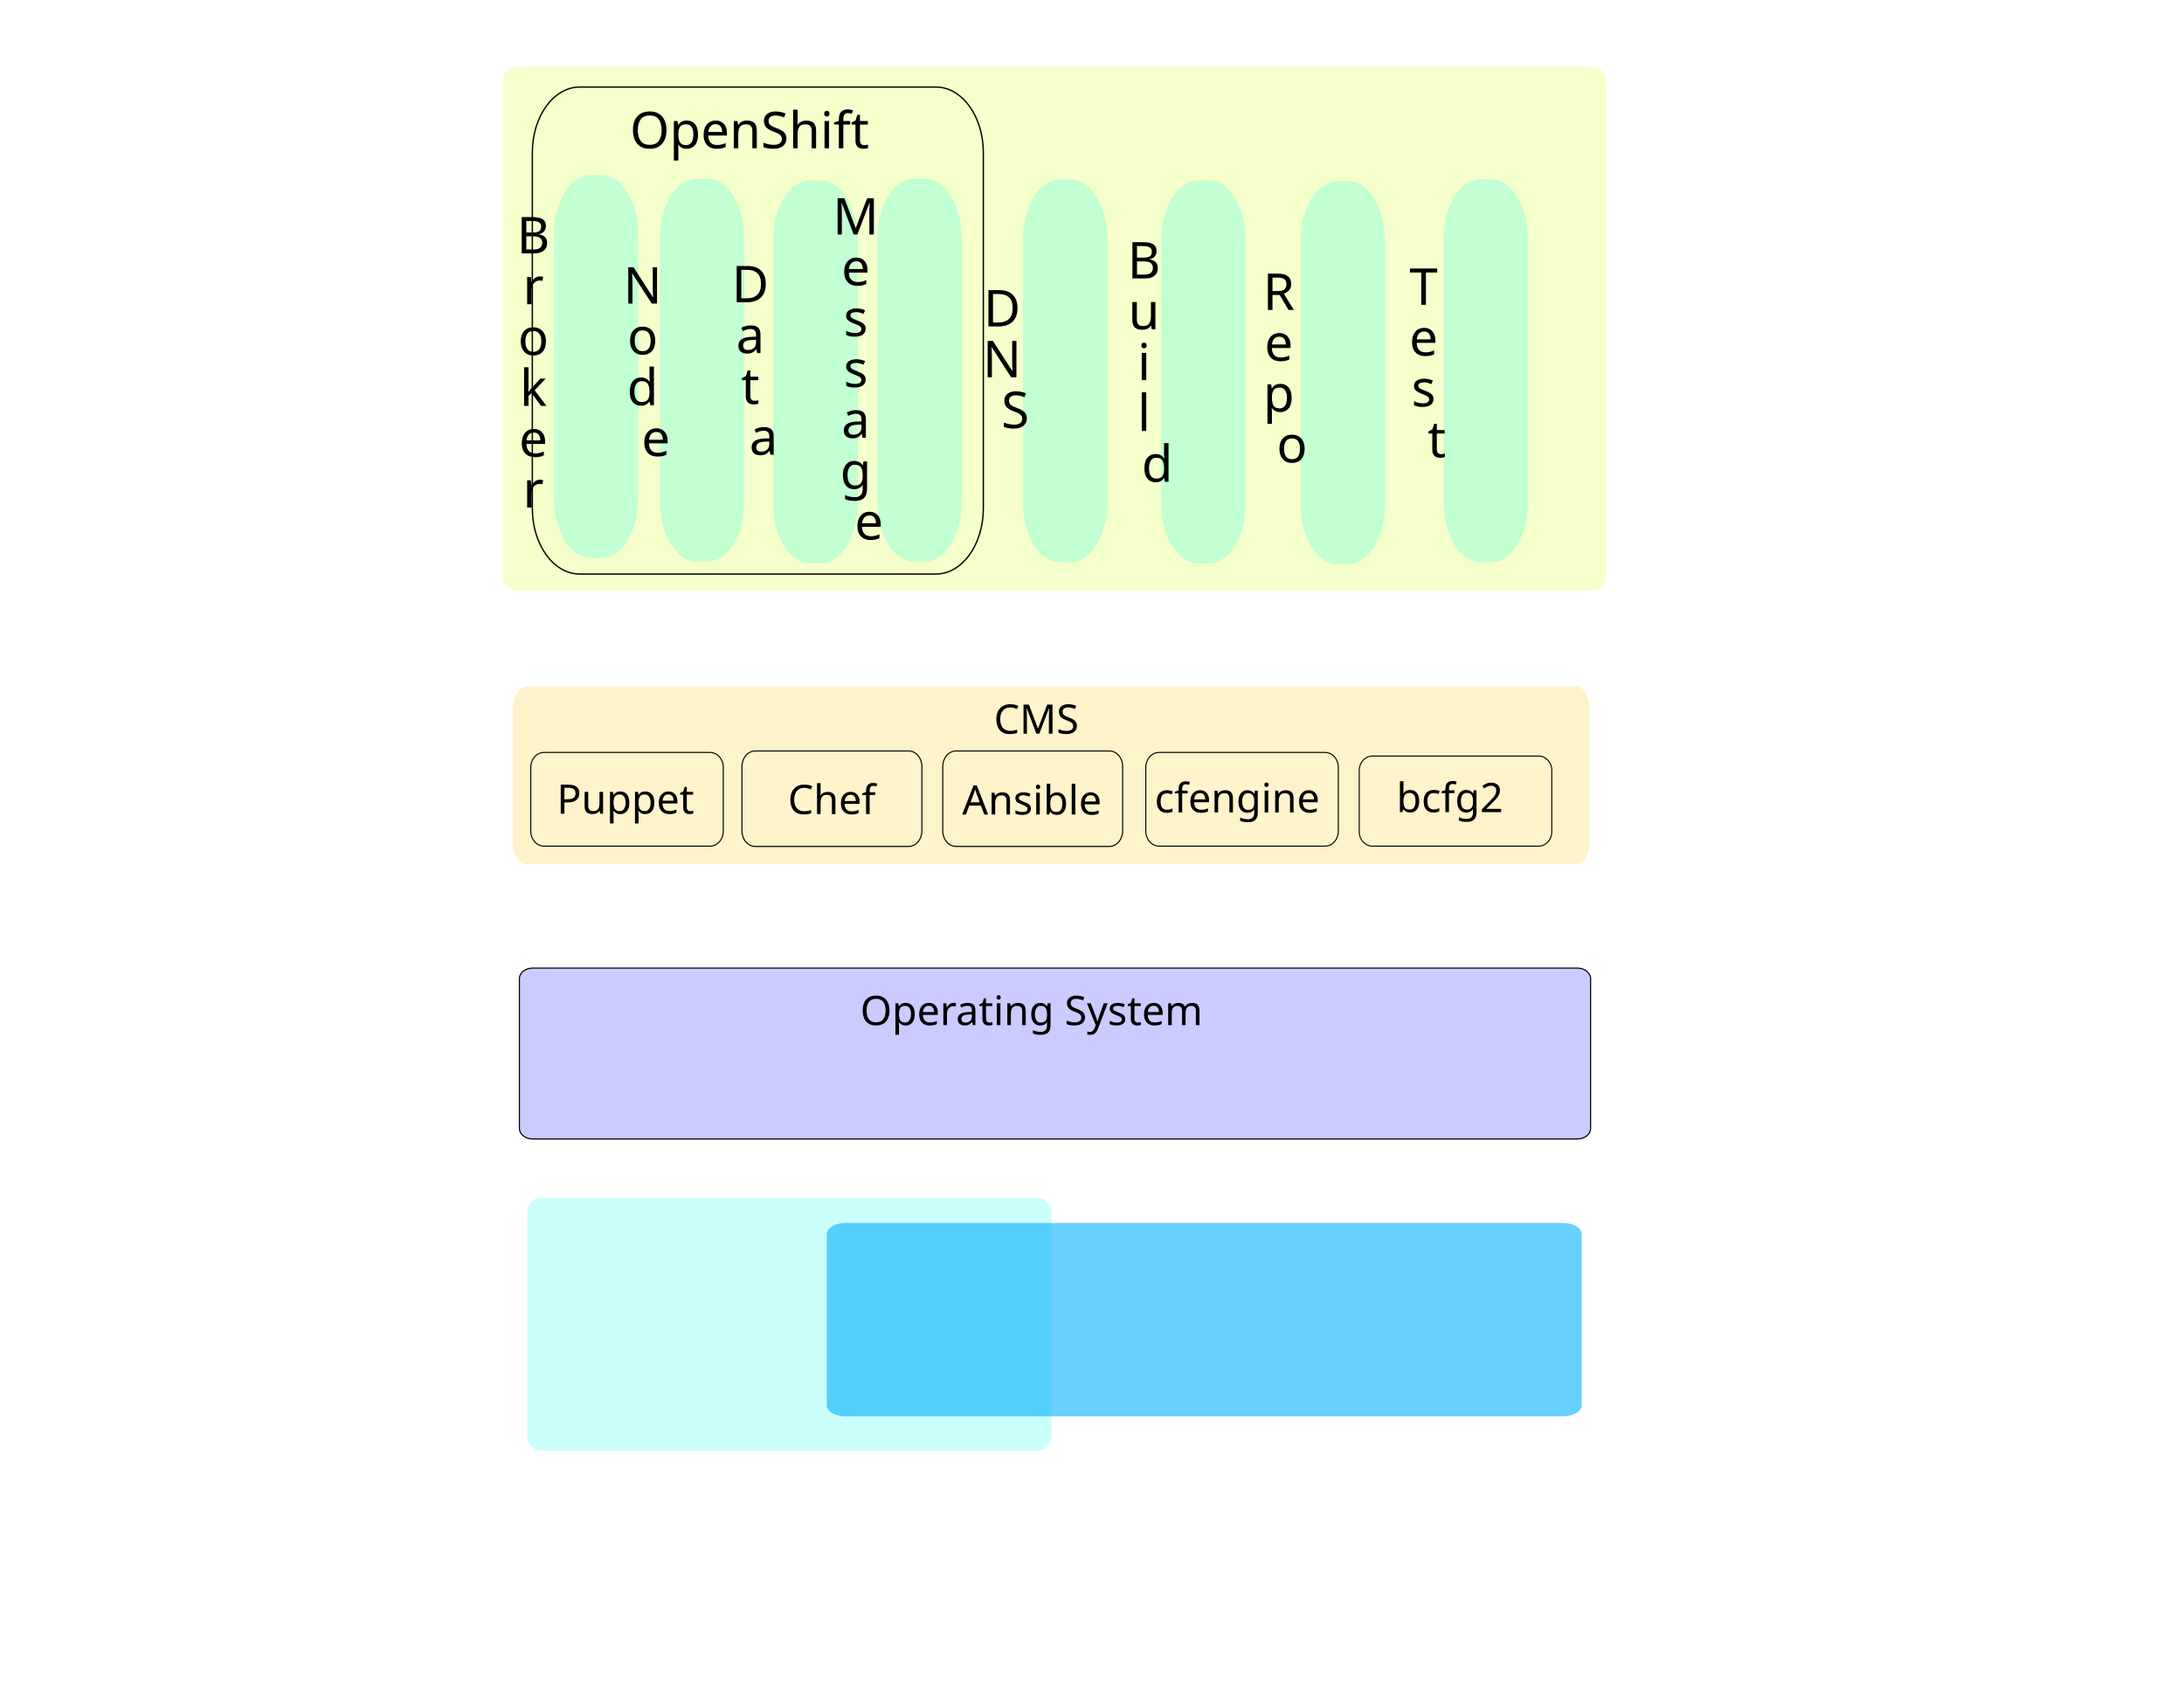
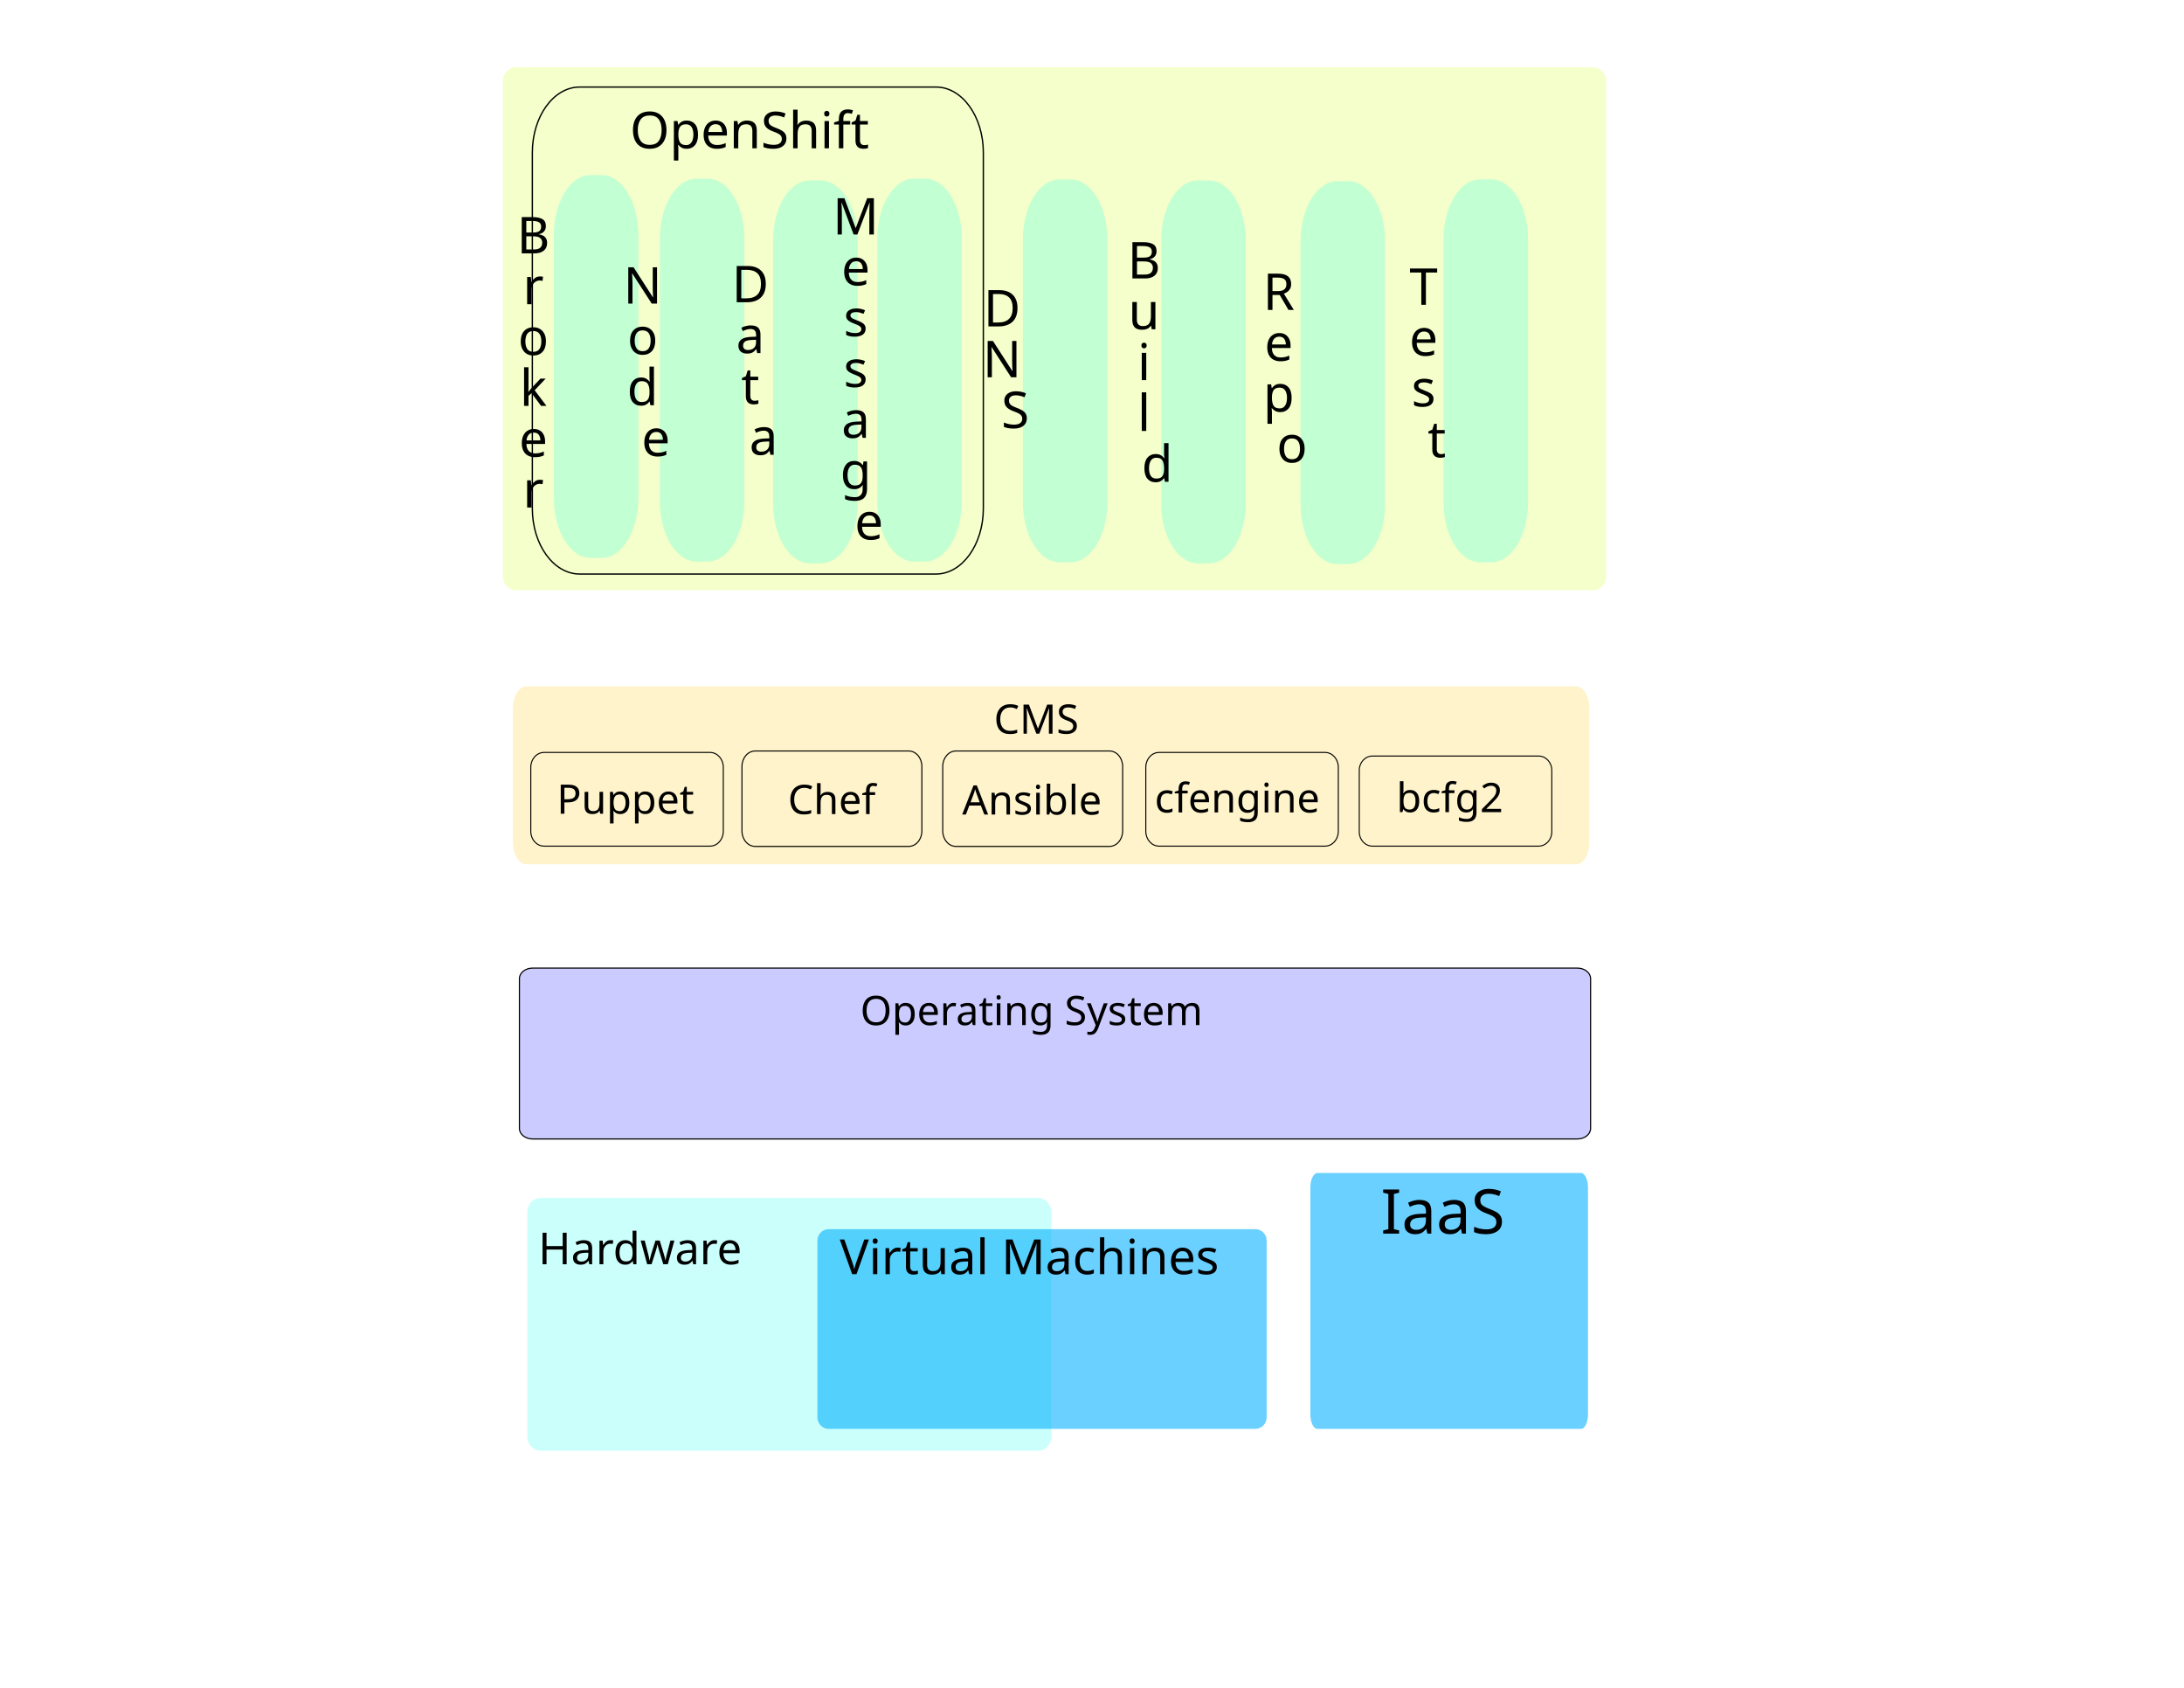
<svg xmlns="http://www.w3.org/2000/svg" width="990" height="765" id="svg2" version="1.1">
  <defs id="defs4" />
  <g id="layer1" transform="translate(0,-287.3622)">
    <g id="g3948" transform="matrix(0.72,0,0,0.72,127.7318,72.64757)">
      <rect ry="8.857" rx="8.339" y="340.568" x="139.159" height="329.229" width="694.662" id="rect3757" style="fill:#cdff00;fill-opacity:0.204" />
      <rect ry="37.793" rx="23.055" y="408.429" x="171.306" height="240.982" width="53.174" id="rect3763" style="fill:#00ffee;fill-opacity:0.204" />
      <rect style="fill:#00ffee;fill-opacity:0.204" id="rect3767" width="53.174" height="240.982" x="238.056" y="410.692" rx="23.055" ry="37.793" />
      <rect ry="37.793" rx="23.055" y="411.823" x="309.333" height="240.982" width="53.174" id="rect3769" style="fill:#00ffee;fill-opacity:0.204" />
      <rect style="fill:#00ffee;fill-opacity:0.204" id="rect3771" width="53.174" height="240.982" x="374.952" y="410.692" rx="23.055" ry="37.793" />
      <rect ry="37.793" rx="23.055" y="411.16" x="466.593" height="240.982" width="53.174" id="rect3773" style="fill:#00ffee;fill-opacity:0.204" />
      <rect style="fill:#00ffee;fill-opacity:0.204" id="rect3775" width="53.174" height="240.982" x="553.676" y="411.823" rx="23.055" ry="37.793" />
      <rect ry="37.793" rx="23.055" y="412.292" x="641.421" height="240.982" width="53.174" id="rect3777" style="fill:#00ffee;fill-opacity:0.204" />
      <rect style="fill:#00ffee;fill-opacity:0.204" id="rect3779" width="53.174" height="240.982" x="731.428" y="411.16" rx="23.055" ry="37.793" />
      <text id="text3781" y="457.707" x="195.808" style="font-size:32px;font-style:normal;font-variant:normal;font-weight:normal;font-stretch:normal;text-align:center;line-height:100%;letter-spacing:0px;word-spacing:0px;writing-mode:lr-tb;text-anchor:middle;fill:#000000;fill-opacity:1;stroke:none;font-family:Sans;-inkscape-font-specification:Sans" xml:space="preserve">
        <tspan y="457.707" x="195.808" id="tspan3783">B</tspan>
        <tspan id="tspan3785" y="489.707" x="195.808">r</tspan>
        <tspan id="tspan3787" y="521.708" x="195.808">o</tspan>
        <tspan id="tspan3789" y="553.708" x="195.808">k</tspan>
        <tspan id="tspan3791" y="585.708" x="195.808">e</tspan>
        <tspan id="tspan3795" y="617.708" x="195.808">r</tspan>
        <tspan id="tspan3793" y="649.708" x="195.808" />
      </text>
      <text id="text3797" y="489.305" x="264.627" style="font-size:32px;font-style:normal;font-variant:normal;font-weight:normal;font-stretch:normal;text-align:center;line-height:100%;letter-spacing:0px;word-spacing:0px;writing-mode:lr-tb;text-anchor:middle;fill:#000000;fill-opacity:1;stroke:none;font-family:Sans;-inkscape-font-specification:Sans" xml:space="preserve">
        <tspan y="489.305" x="264.627" id="tspan3799">N</tspan>
        <tspan id="tspan3801" y="521.305" x="264.627">o</tspan>
        <tspan id="tspan3803" y="553.305" x="264.627">d</tspan>
        <tspan id="tspan3805" y="585.305" x="264.627">e</tspan>
      </text>
      <text id="text3807" y="488.496" x="332.429" style="font-size:32px;font-style:normal;font-variant:normal;font-weight:normal;font-stretch:normal;text-align:center;line-height:100%;letter-spacing:0px;word-spacing:0px;writing-mode:lr-tb;text-anchor:middle;fill:#000000;fill-opacity:1;stroke:none;font-family:Sans;-inkscape-font-specification:Sans" xml:space="preserve">
        <tspan y="488.496" x="332.429" id="tspan3809">D</tspan>
        <tspan id="tspan3811" y="520.496" x="332.429">a</tspan>
        <tspan id="tspan3813" y="552.496" x="332.429">t</tspan>
        <tspan id="tspan3823" y="584.496" x="332.429">a</tspan>
      </text>
      <text id="text3833" y="445.845" x="398.792" style="font-size:32px;font-style:normal;font-variant:normal;font-weight:normal;font-stretch:normal;text-align:center;line-height:100%;letter-spacing:0px;word-spacing:0px;writing-mode:lr-tb;text-anchor:middle;fill:#000000;fill-opacity:1;stroke:none;font-family:Sans;-inkscape-font-specification:Sans" xml:space="preserve">
        <tspan y="445.845" x="398.792" id="tspan3835">M</tspan>
        <tspan id="tspan3837" y="477.845" x="398.792">e</tspan>
        <tspan id="tspan3839" y="509.845" x="398.792">s</tspan>
        <tspan id="tspan3841" y="541.845" x="398.792">s</tspan>
        <tspan id="tspan3843" y="573.845" x="398.792">a</tspan>
        <tspan id="tspan3845" y="605.845" x="398.792">g</tspan>
        <tspan id="tspan3847" y="637.845" x="398.792">e</tspan>
      </text>
      <rect ry="41.293" rx="29.84" y="353.01" x="157.747" height="306.565" width="283.938" id="rect3849" style="fill:none;stroke:#000000;stroke-width:0.836;stroke-opacity:1" />
      <text id="text3851" y="391.572" x="219.145" style="font-size:32px;font-style:normal;font-weight:normal;line-height:125%;letter-spacing:0px;word-spacing:0px;fill:#000000;fill-opacity:1;stroke:none;font-family:Sans" xml:space="preserve">
        <tspan y="391.572" x="219.145" id="tspan3853">OpenShift</tspan>
      </text>
      <text id="text3855" y="503.705" x="490.901" style="font-size:32px;font-style:normal;font-variant:normal;font-weight:normal;font-stretch:normal;text-align:center;line-height:100%;letter-spacing:0px;word-spacing:0px;writing-mode:lr-tb;text-anchor:middle;fill:#000000;fill-opacity:1;stroke:none;font-family:Sans;-inkscape-font-specification:Sans" xml:space="preserve">
        <tspan y="503.705" x="490.901" id="tspan3857">D</tspan>
        <tspan id="tspan3859" y="535.705" x="490.901">N</tspan>
        <tspan id="tspan3861" y="567.705" x="490.901">S</tspan>
      </text>
      <text id="text3863" y="473.5" x="580.28" style="font-size:32px;font-style:normal;font-variant:normal;font-weight:normal;font-stretch:normal;text-align:center;line-height:100%;letter-spacing:0px;word-spacing:0px;writing-mode:lr-tb;text-anchor:middle;fill:#000000;fill-opacity:1;stroke:none;font-family:Sans;-inkscape-font-specification:Sans" xml:space="preserve">
        <tspan y="473.5" x="580.28" id="tspan3865">B</tspan>
        <tspan id="tspan3867" y="505.5" x="580.28">u</tspan>
        <tspan id="tspan3869" y="537.5" x="580.28">i</tspan>
        <tspan id="tspan3871" y="569.5" x="580.28">l</tspan>
        <tspan id="tspan3873" y="601.5" x="580.28">d</tspan>
      </text>
      <text id="text3875" y="493.329" x="665.132" style="font-size:32px;font-style:normal;font-variant:normal;font-weight:normal;font-stretch:normal;text-align:center;line-height:100%;letter-spacing:0px;word-spacing:0px;writing-mode:lr-tb;text-anchor:middle;fill:#000000;fill-opacity:1;stroke:none;font-family:Sans;-inkscape-font-specification:Sans" xml:space="preserve">
        <tspan y="493.329" x="665.132" id="tspan3877">R</tspan>
        <tspan id="tspan3879" y="525.329" x="665.132">e</tspan>
        <tspan id="tspan3881" y="557.329" x="665.132">p</tspan>
        <tspan id="tspan3883" y="589.329" x="665.132">o</tspan>
      </text>
      <text id="text3885" y="490.082" x="756.305" style="font-size:32px;font-style:normal;font-variant:normal;font-weight:normal;font-stretch:normal;text-align:center;line-height:100%;letter-spacing:0px;word-spacing:0px;writing-mode:lr-tb;text-anchor:middle;fill:#000000;fill-opacity:1;stroke:none;font-family:Sans;-inkscape-font-specification:Sans" xml:space="preserve">
        <tspan y="490.082" x="756.305" id="tspan3887">T</tspan>
        <tspan id="tspan3889" y="522.082" x="756.305">e</tspan>
        <tspan id="tspan3891" y="554.082" x="756.305">s</tspan>
        <tspan id="tspan3893" y="586.082" x="756.305">t</tspan>
      </text>
    </g>
    <g id="g4008" transform="matrix(0.576,0,0,0.576,195.8516,180.3228)">
      <rect ry="17.2" rx="10.424" y="725.922" x="63.64" height="140.007" width="847.114" id="rect3755" style="fill:#ffc600;fill-opacity:0.204" />
      <text id="text3895" y="763.135" x="442.139" style="font-size:32px;font-style:normal;font-variant:normal;font-weight:normal;font-stretch:normal;text-align:start;line-height:125%;letter-spacing:0px;word-spacing:0px;writing-mode:lr-tb;text-anchor:start;fill:#000000;fill-opacity:1;stroke:none;font-family:Sans;-inkscape-font-specification:Sans" xml:space="preserve">
        <tspan y="763.135" x="442.139" id="tspan3897">CMS</tspan>
      </text>
      <rect ry="11.643" rx="10.436" y="777.916" x="77.693" height="73.716" width="151.498" id="rect3899" style="fill:none;stroke:#000000;stroke-width:0.823;stroke-opacity:1" />
      <text id="text3901" y="826.105" x="98.167" style="font-size:32px;font-style:normal;font-variant:normal;font-weight:normal;font-stretch:normal;text-align:start;line-height:125%;letter-spacing:0px;word-spacing:0px;writing-mode:lr-tb;text-anchor:start;fill:#000000;fill-opacity:1;stroke:none;font-family:Sans;-inkscape-font-specification:Sans" xml:space="preserve">
        <tspan y="826.105" x="98.167" id="tspan3903">Puppet</tspan>
      </text>
      <text id="text3907" y="826.39" x="280.014" style="font-size:32px;font-style:normal;font-variant:normal;font-weight:normal;font-stretch:normal;text-align:start;line-height:125%;letter-spacing:0px;word-spacing:0px;writing-mode:lr-tb;text-anchor:start;fill:#000000;fill-opacity:1;stroke:none;font-family:Sans;-inkscape-font-specification:Sans" xml:space="preserve">
        <tspan y="826.39" x="280.014" id="tspan3909">Chef</tspan>
      </text>
      <rect style="fill:none;stroke:#000000;stroke-width:0.823;stroke-opacity:1" id="rect3911" width="151.498" height="73.716" x="561.693" y="777.916" rx="10.436" ry="11.643" />
      <rect ry="11.199" rx="10.437" y="780.737" x="729.685" height="70.903" width="151.513" id="rect3913" style="fill:none;stroke:#000000;stroke-width:0.807;stroke-opacity:1" />
      <text id="text3915" y="825.117" x="568.656" style="font-size:32px;font-style:normal;font-variant:normal;font-weight:normal;font-stretch:normal;text-align:start;line-height:125%;letter-spacing:0px;word-spacing:0px;writing-mode:lr-tb;text-anchor:start;fill:#000000;fill-opacity:1;stroke:none;font-family:Sans;-inkscape-font-specification:Sans" xml:space="preserve">
        <tspan y="825.117" x="568.656" id="tspan3917">cfengine</tspan>
      </text>
      <text id="text3919" y="824.875" x="758.947" style="font-size:32px;font-style:normal;font-variant:normal;font-weight:normal;font-stretch:normal;text-align:start;line-height:125%;letter-spacing:0px;word-spacing:0px;writing-mode:lr-tb;text-anchor:start;fill:#000000;fill-opacity:1;stroke:none;font-family:Sans;-inkscape-font-specification:Sans" xml:space="preserve">
        <tspan y="824.875" x="758.947" id="tspan3921">bcfg2</tspan>
      </text>
      <rect style="fill:none;stroke:#000000;stroke-width:0.842;stroke-opacity:1" id="rect3923" width="141.579" height="75.111" x="243.894" y="776.754" rx="10.436" ry="12.18" />
      <rect ry="12.18" rx="10.436" y="776.754" x="401.894" height="75.111" width="141.579" id="rect3925" style="fill:none;stroke:#000000;stroke-width:0.842;stroke-opacity:1" />
      <text id="text3938" y="826.774" x="417.193" style="font-size:32px;font-style:normal;font-variant:normal;font-weight:normal;font-stretch:normal;text-align:start;line-height:125%;letter-spacing:0px;word-spacing:0px;writing-mode:lr-tb;text-anchor:start;fill:#000000;fill-opacity:1;stroke:none;font-family:Sans;-inkscape-font-specification:Sans" xml:space="preserve">
        <tspan id="tspan3942" x="417.193" y="826.774">Ansible</tspan>
      </text>
    </g>
    <g id="g4028" transform="matrix(0.72,0,0,0.72,124.9033,123.8687)">
      <rect ry="6.607" rx="8.34" y="836.491" x="153.54" height="107.568" width="674.385" id="rect2985" style="fill:#0000ff;fill-opacity:0.204;fill-rule:evenodd;stroke:#000000;stroke-width:0.712px;stroke-linecap:butt;stroke-linejoin:miter;stroke-opacity:1" />
      <text id="text3944" y="872.368" x="368.095" style="font-size:25.6px;font-style:normal;font-variant:normal;font-weight:normal;font-stretch:normal;text-align:start;line-height:125%;letter-spacing:0px;word-spacing:0px;writing-mode:lr-tb;text-anchor:start;fill:#000000;fill-opacity:1;stroke:none;font-family:Sans;-inkscape-font-specification:Sans" xml:space="preserve">
        <tspan y="872.368" x="368.095" id="tspan3946">Operating System</tspan>
      </text>
    </g>
    <rect style="fill:#00ffee;fill-opacity:0.204;stroke:none" id="rect4038" width="237.588" height="114.551" x="239.002" y="830.331" rx="5.962" ry="6.607" />
-     <rect ry="5.057" rx="8.589" y="841.644" x="374.767" height="87.681" width="342.24" id="rect4048" style="fill:#00afff;fill-opacity:0.584;stroke:none" />
+     <rect ry="5.221" rx="5.111" y="844.473" x="370.524" height="90.51" width="203.647" id="rect4048" style="fill:#00afff;fill-opacity:0.584;stroke:none" />
+     <text xml:space="preserve" style="font-size:20px;font-style:normal;font-variant:normal;font-weight:normal;font-stretch:normal;text-align:center;line-height:125%;letter-spacing:0px;word-spacing:0px;writing-mode:lr-tb;text-anchor:middle;fill:#000000;fill-opacity:1;stroke:none;font-family:Sans;-inkscape-font-specification:Sans" x="303.144" y="860.372" id="text3066">
+       <tspan id="tspan3068" x="303.144" y="860.372">Hardware</tspan>
+     </text>
+     <rect style="fill:#00afff;fill-opacity:0.584;stroke:none" id="rect3851" width="125.865" height="115.966" x="593.97" y="819.017" rx="3.159" ry="6.689" />
+     <text xml:space="preserve" style="font-size:28px;font-style:normal;font-variant:normal;font-weight:normal;font-stretch:normal;text-align:start;line-height:125%;letter-spacing:0px;word-spacing:0px;writing-mode:lr-tb;text-anchor:start;fill:#000000;fill-opacity:1;stroke:none;font-family:Sans;-inkscape-font-specification:Sans" x="625.869" y="846.473" id="text3853">
+       <tspan id="tspan3855" x="625.869" y="846.473">IaaS</tspan>
+     </text>
+     <text xml:space="preserve" style="font-size:22px;font-style:normal;font-variant:normal;font-weight:normal;font-stretch:normal;text-align:start;line-height:125%;letter-spacing:0px;word-spacing:0px;writing-mode:lr-tb;text-anchor:start;fill:#000000;fill-opacity:1;stroke:none;font-family:Sans;-inkscape-font-specification:Sans" x="380.666" y="864.858" id="text3857">
+       <tspan id="tspan3860" x="380.666" y="864.858">Virtual Machines</tspan>
+     </text>
  </g>
</svg>
